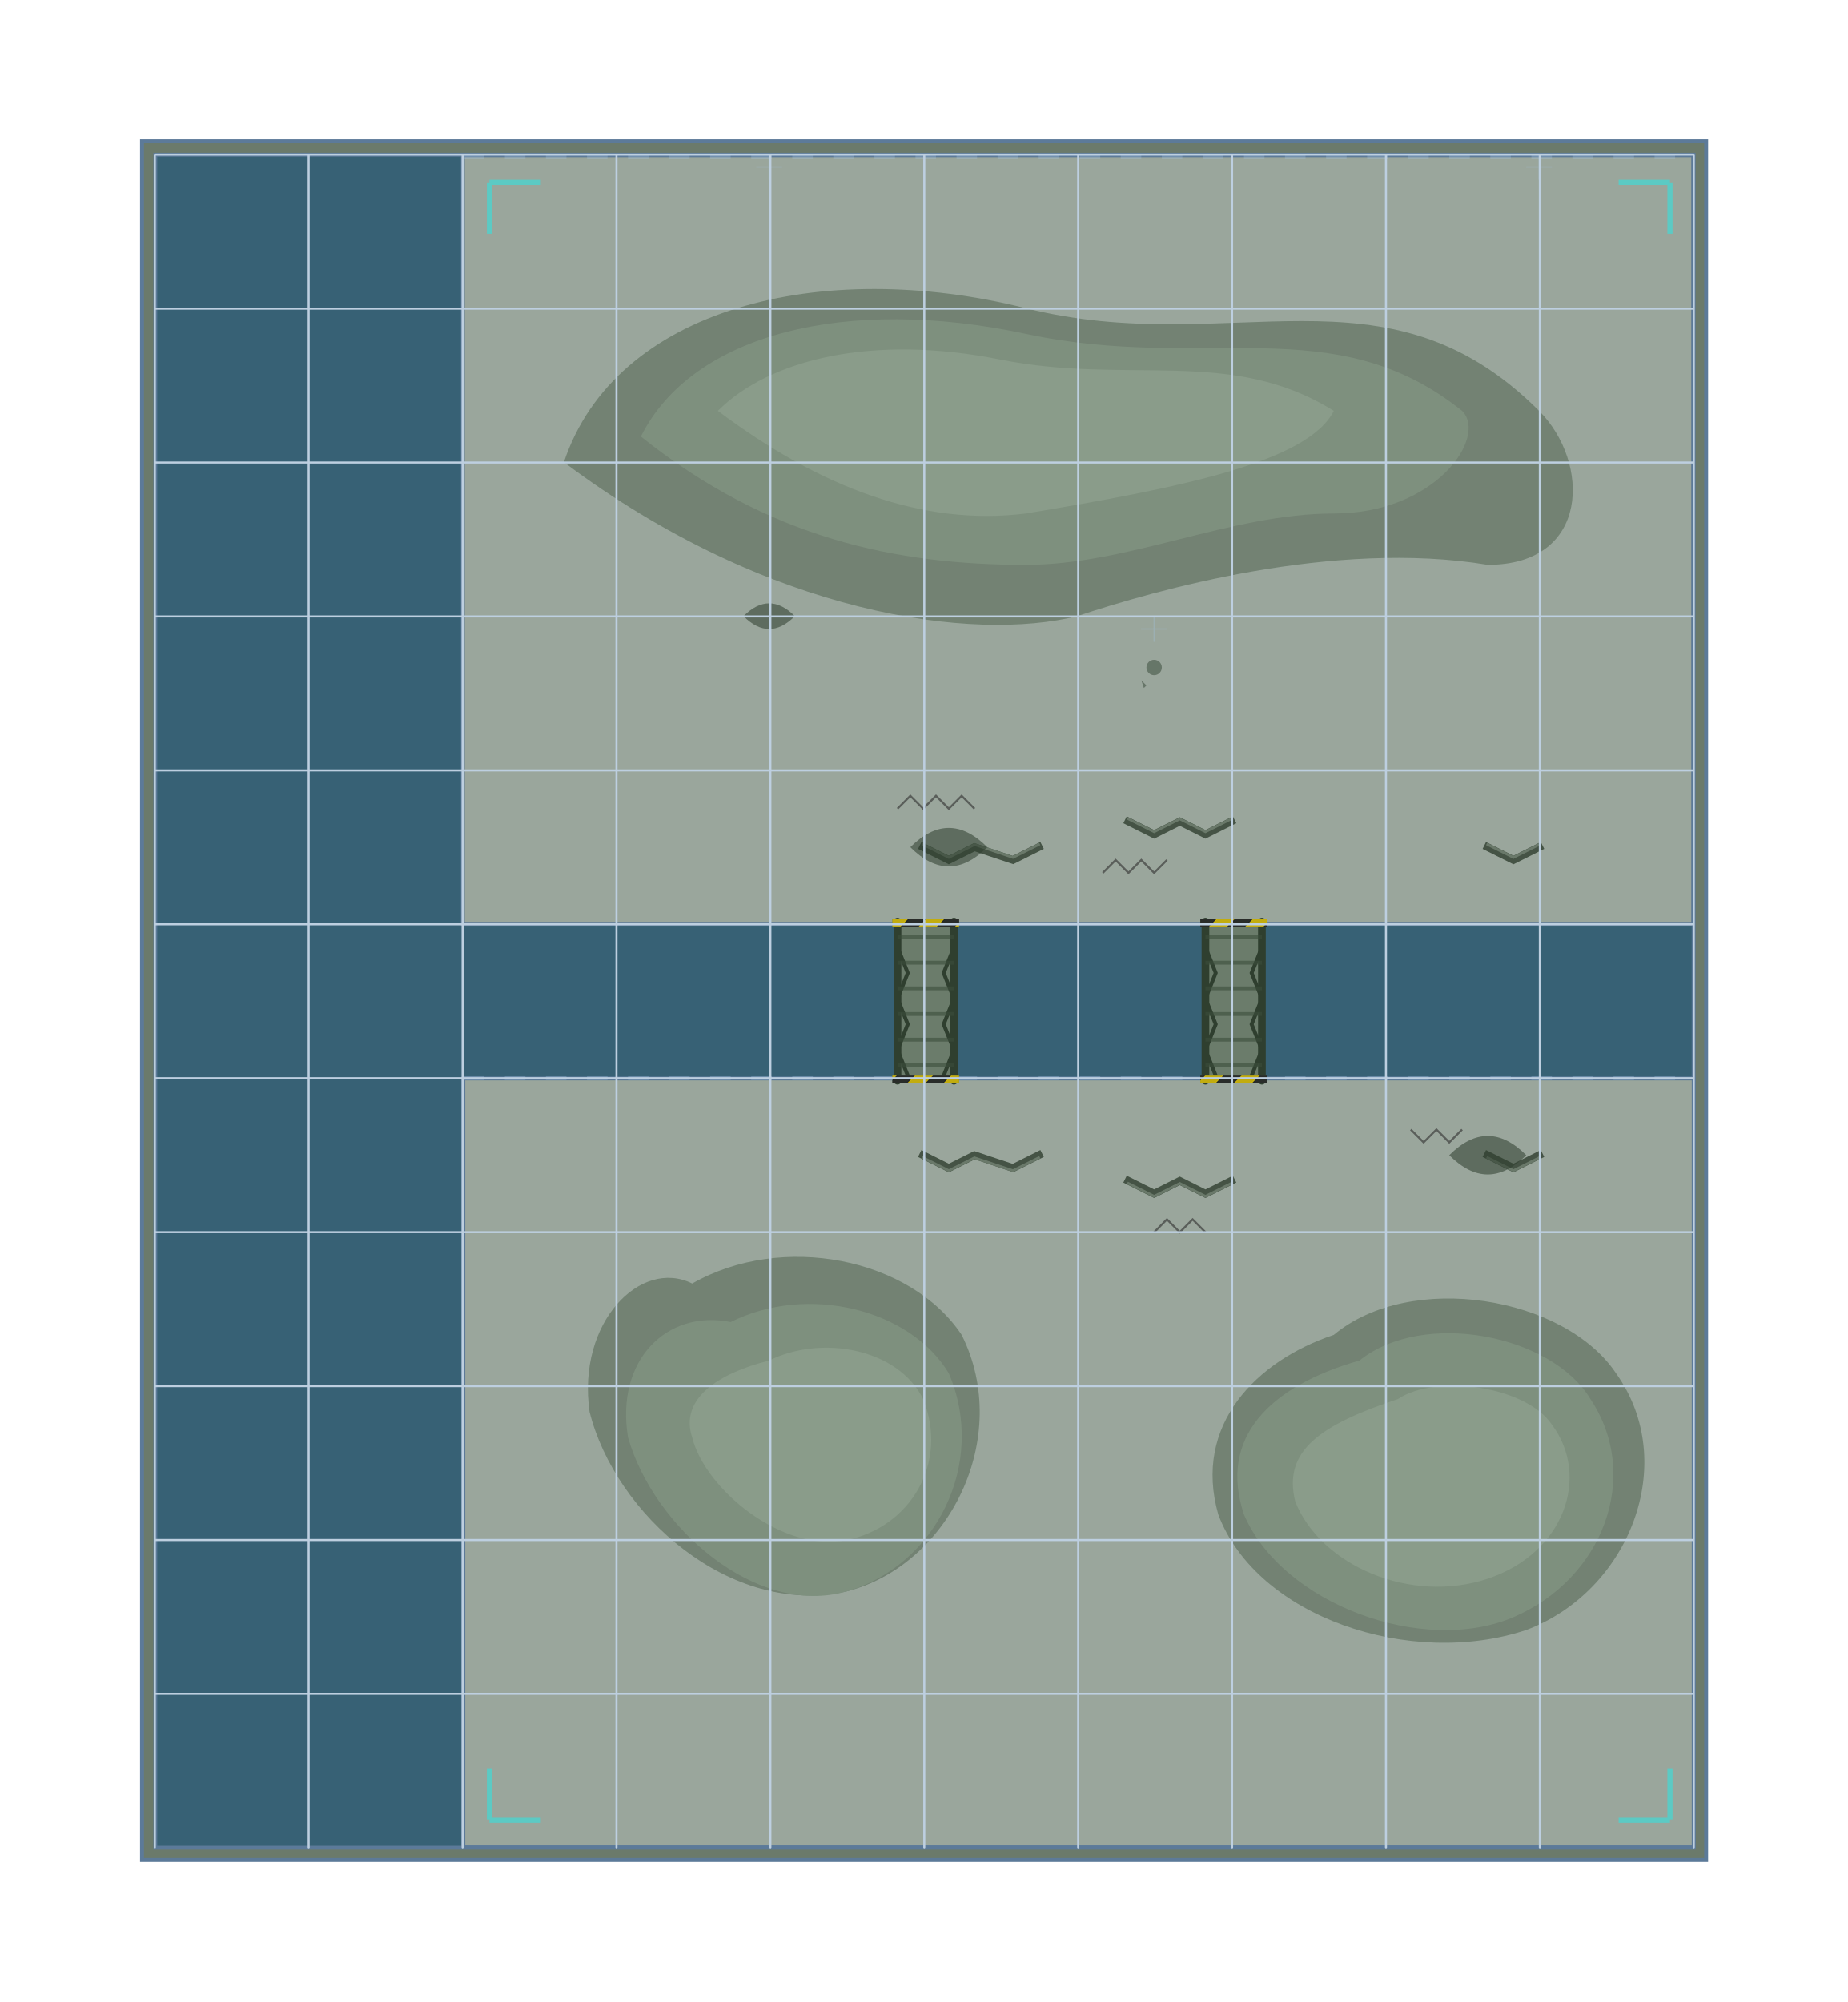
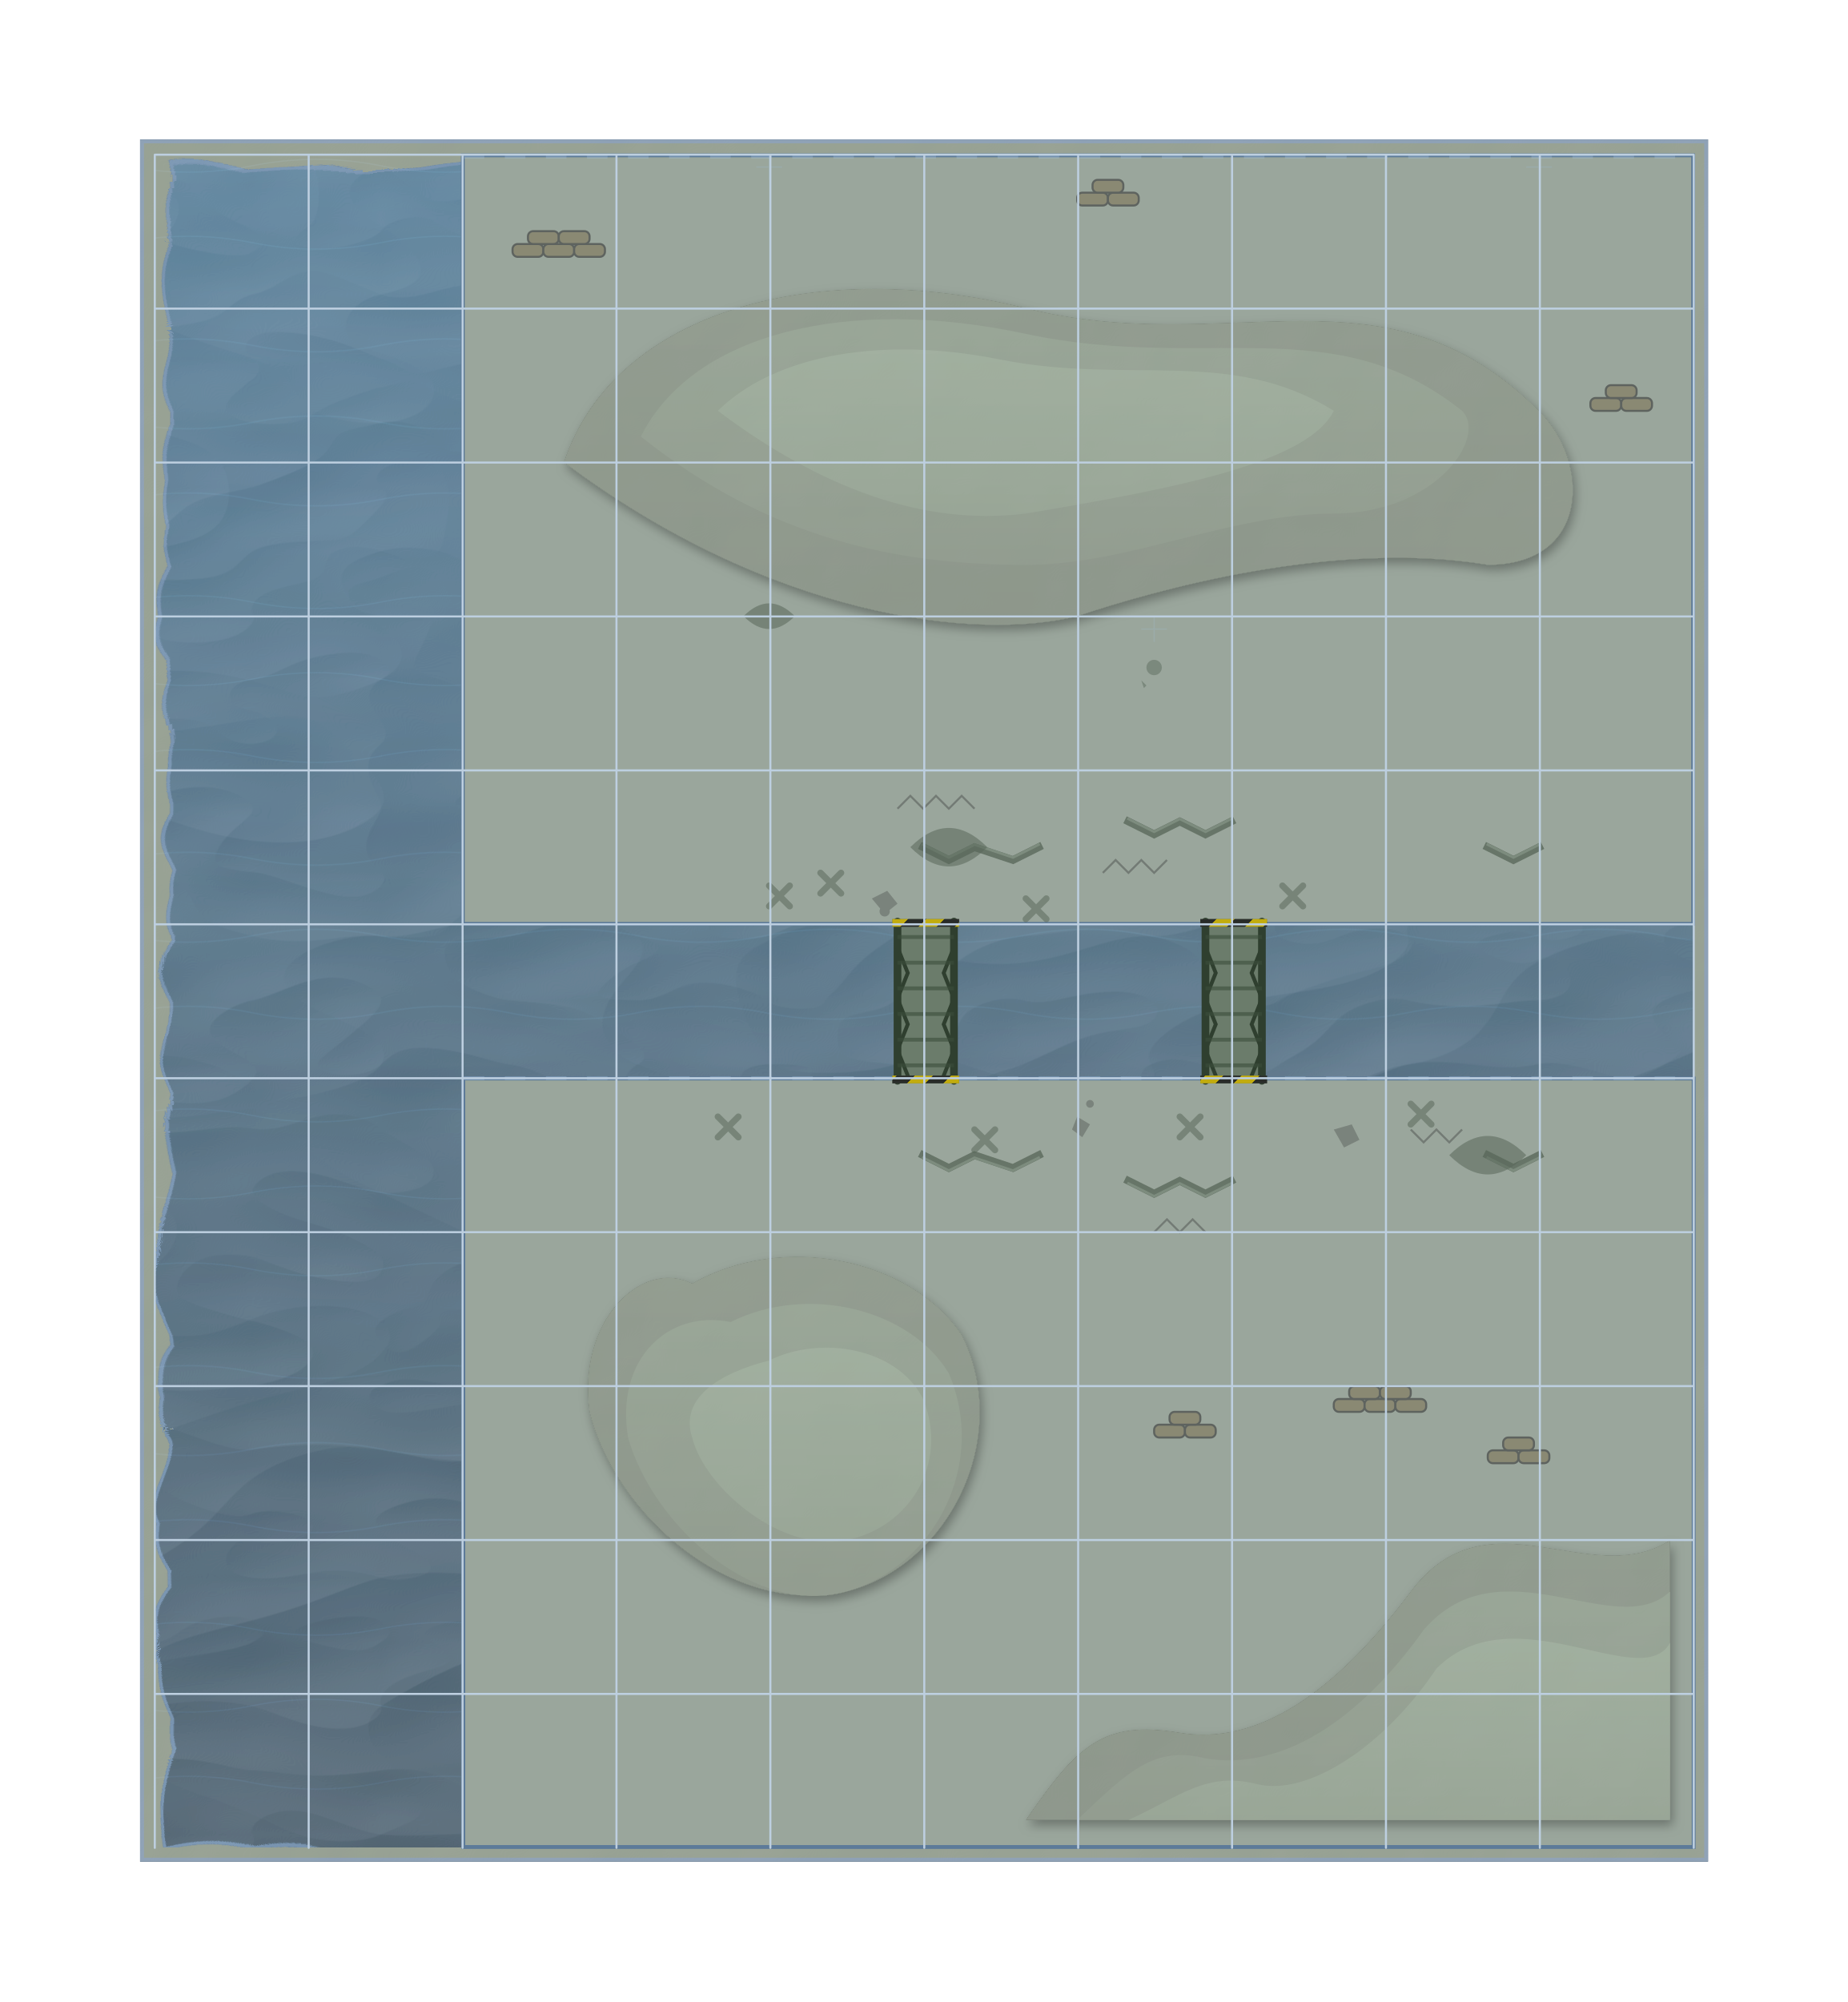
<svg xmlns="http://www.w3.org/2000/svg" width="720mm" height="780mm" viewBox="0 0 720 780" version="1.1" id="svg1">
  <defs id="defs1">
+     <linearGradient id="waterGradient" x1="0%" y1="0%" x2="0%" y2="100%">
+       <stop offset="0%" style="stop-color:#3a6a85;stop-opacity:1" />
+       <stop offset="100%" style="stop-color:#1a3a4b;stop-opacity:1" />
+     </linearGradient>
+     <filter id="waterRealism" filterUnits="objectBoundingBox" x="0%" y="0%" width="100%" height="100%">
+       <feTurbulence type="turbulence" baseFrequency="0.01 0.02" numOctaves="2" seed="2" result="turbulence" />
+       <feDisplacementMap in="SourceGraphic" in2="turbulence" scale="15" xChannelSelector="R" yChannelSelector="G" result="displaced" />
+       <feSpecularLighting in="turbulence" surfaceScale="2" specularConstant="0.5" specularExponent="20" lighting-color="#a3c2e0" result="highlights">
+         <feDistantLight azimuth="45" elevation="60" />
+       </feSpecularLighting>
+       <feComposite in="highlights" in2="displaced" operator="in" result="highlightsClipped" />
+       <feComposite in="displaced" in2="highlightsClipped" operator="arithmetic" k1="0" k2="1" k3="0.6" k4="0" result="waterWithLight" />
+       <feComposite operator="in" in="waterWithLight" in2="SourceGraphic" />
+     </filter>
+     <pattern id="currentsPattern" width="100" height="100" patternUnits="userSpaceOnUse" viewBox="0 0 100 100">
+       <path d="M0,20 Q25,15 50,20 T100,20" stroke="#a3c2e0" stroke-width="0.5" fill="none" opacity="0.3" />
+       <path d="M0,50 Q25,55 50,50 T100,50" stroke="#a3c2e0" stroke-width="0.5" fill="none" opacity="0.3" />
+       <path d="M0,80 Q25,75 50,80 T100,80" stroke="#a3c2e0" stroke-width="0.5" fill="none" opacity="0.3" />
+     </pattern>
+     <filter id="terrainRoughness" filterUnits="objectBoundingBox">
+       <feTurbulence type="fractalNoise" baseFrequency="0.01" numOctaves="4" seed="1" result="noise" />
+       <feDiffuseLighting in="noise" lighting-color="#fff8e7" surfaceScale="2" result="diffuse">
+         <feDistantLight azimuth="45" elevation="25" />
+       </feDiffuseLighting>
+       <feComposite operator="in" in="diffuse" in2="SourceGraphic" result="lighting" />
+       <feComposite operator="arithmetic" in="SourceGraphic" in2="lighting" k1="0" k2="1" k3="0.4" k4="0" />
+     </filter>
+     <filter id="hillDropShadow">
+       <feDropShadow dx="1" dy="2" stdDeviation="2" flood-color="#000000" flood-opacity="0.5" />
+     </filter>
+     <linearGradient id="hillGradientBase" x1="0%" y1="100%" x2="0%" y2="0%">
+       <stop offset="0%" style="stop-color:#4a5c4a;stop-opacity:1" />
+       <stop offset="100%" style="stop-color:#586b58;stop-opacity:1" />
+     </linearGradient>
+     <linearGradient id="hillGradientMid" x1="0%" y1="100%" x2="0%" y2="0%">
+       <stop offset="0%" style="stop-color:#586b58;stop-opacity:1" />
+       <stop offset="100%" style="stop-color:#6b826b;stop-opacity:1" />
+     </linearGradient>
+     <linearGradient id="hillGradientPeak" x1="0%" y1="100%" x2="0%" y2="0%">
+       <stop offset="0%" style="stop-color:#6b826b;stop-opacity:1" />
+       <stop offset="100%" style="stop-color:#7e967e;stop-opacity:1" />
+     </linearGradient>
    <pattern id="techGrid" width="40" height="40" patternUnits="userSpaceOnUse">
      <rect width="40" height="40" fill="none" />
      <path d="M 40 0 L 0 0 0 40" fill="none" stroke="#a3c2e0" stroke-width="0.5" opacity="0.1" />
    </pattern>
    <pattern id="hazardStripes" width="10" height="10" patternUnits="userSpaceOnUse" patternTransform="rotate(45)">
      <rect width="5" height="10" fill="#e0c000" opacity="0.8" />
      <rect x="5" width="5" height="10" fill="#202020" opacity="0.8" />
    </pattern>
  </defs>
  <rect style="opacity:1;fill:none;fill-opacity:0.996;fill-rule:evenodd;stroke:#000000;stroke-width:0;stroke-linecap:butt;stroke-dasharray:none;stroke-dashoffset:0;paint-order:markers fill stroke" id="rect7" width="720" height="780" x="-2.5423467e-05" y="-1.9567324e-07" />
  <g id="layer4" style="stroke-width:0.5;stroke-dasharray:none" transform="translate(899.7223,300.0724)">
-     <path style="display:inline;fill:#6b7a6b;fill-opacity:1;fill-rule:evenodd;stroke:#5c7a99;stroke-width:1.5;stroke-linecap:round;stroke-dasharray:none;stroke-dashoffset:6.057" id="rect3" width="599.43" height="659.43" x="-887.836" y="-154.247" d="m -887.836,-154.247 h 599.43 v 659.43 h -599.43 z" transform="matrix(1.016786,0,0,1.015263,58.34786,-88.39767)" />
-     <path style="fill:#376175;fill-opacity:1;fill-rule:evenodd;stroke:#5c7a99;stroke-width:1.5;stroke-linecap:round;stroke-dasharray:none;stroke-dashoffset:6.057" id="path6" width="599.43" height="659.43" x="-887.836" y="-154.247" transform="translate(48.62945,-85.49842)" d="m -887.836,-154.247 h 599.43 v 659.43 h -599.43 z" />
+     <path style="display:inline;fill:#6b7a6b;fill-opacity:1;fill-rule:evenodd;stroke:#5c7a99;stroke-width:1.5;stroke-linecap:round;stroke-dasharray:none;stroke-dashoffset:6.057;filter:url(#terrainRoughness)" id="rect3" width="599.43" height="659.43" x="-887.836" y="-154.247" d="m -887.836,-154.247 h 599.43 v 659.43 h -599.43 z" transform="matrix(1.016786,0,0,1.015263,58.34786,-88.39767)" />
+     <path style="fill:url(#waterGradient);fill-opacity:1;fill-rule:evenodd;stroke:#5c7a99;stroke-width:1.5;stroke-linecap:round;stroke-dasharray:none;stroke-dashoffset:6.057;filter:url(#waterRealism)" id="path6" width="599.43" height="659.43" x="-887.836" y="-154.247" transform="translate(48.62945,-85.49842)" d="m -887.836,-154.247 h 599.43 v 659.43 h -599.43 z" />
+     <path style="fill:url(#currentsPattern);fill-opacity:1;stroke:none;opacity:0.4;pointer-events:none;mix-blend-mode:overlay" id="path6-currents" transform="translate(48.62945,-85.49842)" d="m -887.836,-154.247 h 599.43 v 659.43 h -599.43 z" />
  </g>
  <g id="layer2" style="stroke-width:0.5;stroke-dasharray:none" transform="translate(899.7223,300.0724)">
    <rect style="fill:#9aa69c;fill-opacity:1;fill-rule:evenodd;stroke:#5c7a99;stroke-width:1.5;stroke-linecap:butt;stroke-dasharray:none;stroke-dashoffset:6.057;paint-order:markers fill stroke" id="rect2" width="479.416" height="299.416" x="-719.181" y="120.121" />
    <rect style="fill:#9aa69c;fill-opacity:1;fill-rule:evenodd;stroke:#5c7a99;stroke-width:1.5;stroke-linecap:round;stroke-dasharray:none;stroke-dashoffset:6.057" id="rect4" width="479.416" height="299.416" x="-719.376" y="-239.543" />
  </g>
  <g id="battleground-context" transform="translate(899.7223,300.0724)">
    <path d="M -719 120 L -239 120" stroke="#a3c2e0" stroke-width="1.5" stroke-dasharray="8,8" opacity="0.3" />
    <path d="M -719 -239 L -239 -239" stroke="#a3c2e0" stroke-width="1.5" stroke-dasharray="8,8" opacity="0.3" />
  </g>
  <g id="battleground-terrain" transform="translate(899.7223,300.0724)">
-     <g id="trenches-group" opacity="0.8">
-       <path d="M -540,30 l 10,5 l 10,-5 l 15,5 l 10,-5                     M -460,20 l 10,5 l 10,-5 l 10,5 l 10,-5                    M -320,30 l 10,5 l 10,-5" fill="none" stroke="#2f3f2f" stroke-width="3" stroke-linecap="square" />
-       <path d="M -540,29 l 10,5 l 10,-5 l 15,5 l 10,-5                     M -460,19 l 10,5 l 10,-5 l 10,5 l 10,-5                    M -320,29 l 10,5 l 10,-5" fill="none" stroke="#5e6e5e" stroke-width="1" stroke-linecap="square" />
-       <path d="M -540,150 l 10,5 l 10,-5 l 15,5 l 10,-5                     M -460,160 l 10,5 l 10,-5 l 10,5 l 10,-5                    M -320,150 l 10,5 l 10,-5" fill="none" stroke="#2f3f2f" stroke-width="3" stroke-linecap="square" />
-       <path d="M -540,151 l 10,5 l 10,-5 l 15,5 l 10,-5                     M -460,161 l 10,5 l 10,-5 l 10,5 l 10,-5                    M -320,151 l 10,5 l 10,-5" fill="none" stroke="#5e6e5e" stroke-width="1" stroke-linecap="square" />
+     <g id="hills-bottom" style="opacity:0.6; filter:url(#terrainRoughness) url(#hillDropShadow)">
+       <path style="fill:url(#hillGradientBase);stroke:none" d="M -680,-120 C -660,-180 -580,-200 -500,-180 C -420,-160 -360,-200 -300,-140 C -280,-120 -280,-80 -320,-80 C -380,-90 -450,-70 -480,-60 C -520,-50 -600,-60 -680,-120 Z" />
+       <path style="fill:url(#hillGradientMid);stroke:none" d="M -650,-130 C -630,-170 -570,-185 -500,-170 C -430,-155 -380,-180 -330,-140 C -320,-130 -340,-100 -380,-100 C -420,-100 -460,-80 -500,-80 C -550,-80 -600,-90 -650,-130 Z" />
+       <path style="fill:url(#hillGradientPeak);stroke:none" d="M -620,-140 C -600,-160 -560,-170 -510,-160 C -460,-150 -420,-165 -380,-140 C -390,-120 -440,-110 -500,-100 C -540,-95 -580,-110 -620,-140 Z" />
+       <path style="fill:url(#hillGradientBase);stroke:none" d="m -630,200 c 35,-20 85,-10 105,20 20,40 -5,90 -45,100 -45,10 -90,-30 -100,-70 -5,-35 20,-60 40,-50 z" />
+       <path style="fill:url(#hillGradientMid);stroke:none" d="m -615,215 c 30,-15 70,-5 85,20 15,35 -5,75 -40,85 -35,10 -75,-25 -85,-60 -5,-30 15,-50 40,-45 z" />
+       <path style="fill:url(#hillGradientPeak);stroke:none" d="m -600,230 c 20,-10 50,-5 60,15 10,25 -5,50 -30,55 -25,5 -55,-20 -60,-40 -5,-15 10,-25 30,-30 z" />
+       <path style="fill:url(#hillGradientBase);stroke:none" d="M -500,409 C -480,380 -470,370 -440,375 C -410,380 -380,360 -350,320 C -320,280 -280,320 -249,300 V 409 H -500 Z" />
+       <path style="fill:url(#hillGradientMid);stroke:none" d="M -480,409 C -460,390 -450,380 -430,385 C -400,390 -370,370 -345,335 C -315,300 -270,340 -249,320 V 409 H -480 Z" />
+       <path style="fill:url(#hillGradientPeak);stroke:none" d="M -460,409 C -440,400 -430,390 -410,395 C -390,400 -360,380 -340,350 C -310,320 -260,360 -249,340 V 409 H -460 Z" />
    </g>
-     <path id="barbed-wire" style="fill:none;stroke:#2f2f2f;stroke-width:0.8;opacity:0.6" d="M -550,15 l 5,-5 l 5,5 l 5,-5 l 5,5 l 5,-5 l 5,5            M -470,40 l 5,-5 l 5,5 l 5,-5 l 5,5 l 5,-5            M -330,140 l -5,5 l -5,-5 l -5,5 l -5,-5            M -450,180 l 5,-5 l 5,5 l 5,-5 l 5,5" />
-     <g id="hills-bottom" style="opacity:0.6">
-       <path style="fill:#586b58;stroke:none" d="M -680,-120 C -660,-180 -580,-200 -500,-180 C -420,-160 -360,-200 -300,-140 C -280,-120 -280,-80 -320,-80 C -380,-90 -450,-70 -480,-60 C -520,-50 -600,-60 -680,-120 Z" />
-       <path style="fill:#6b826b;stroke:none" d="M -650,-130 C -630,-170 -570,-185 -500,-170 C -430,-155 -380,-180 -330,-140 C -320,-130 -340,-100 -380,-100 C -420,-100 -460,-80 -500,-80 C -550,-80 -600,-90 -650,-130 Z" />
-       <path style="fill:#7e967e;stroke:none" d="M -620,-140 C -600,-160 -560,-170 -510,-160 C -460,-150 -420,-165 -380,-140 C -390,-120 -440,-110 -500,-100 C -540,-95 -580,-110 -620,-140 Z" />
-       <path style="fill:#586b58;stroke:none" d="m -630,200 c 35,-20 85,-10 105,20 20,40 -5,90 -45,100 -45,10 -90,-30 -100,-70 -5,-35 20,-60 40,-50 z" />
-       <path style="fill:#6b826b;stroke:none" d="m -615,215 c 30,-15 70,-5 85,20 15,35 -5,75 -40,85 -35,10 -75,-25 -85,-60 -5,-30 15,-50 40,-45 z" />
-       <path style="fill:#7e967e;stroke:none" d="m -600,230 c 20,-10 50,-5 60,15 10,25 -5,50 -30,55 -25,5 -55,-20 -60,-40 -5,-15 10,-25 30,-30 z" />
-       <path style="fill:#586b58;stroke:none" d="m -380,220 c 30,-25 90,-15 110,15 25,35 5,85 -35,100 -45,15 -105,-5 -120,-45 -10,-35 15,-60 45,-70 z" />
-       <path style="fill:#6b826b;stroke:none" d="m -370,230 c 25,-20 75,-10 90,15 20,30 5,70 -30,85 -35,15 -90,-5 -105,-40 -10,-30 10,-50 45,-60 z" />
-       <path style="fill:#7e967e;stroke:none" d="m -355,245 c 15,-10 50,-5 60,10 15,20 5,50 -25,60 -30,10 -65,-5 -75,-30 -5,-20 10,-30 40,-40 z" />
-     </g>
-     <g id="battle-details" style="opacity:0.8">
-       <path d="M -545 30 Q -530 15 -515 30 Q -530 45 -545 30 Z" fill="#2f3f2f" opacity="0.7" />
-       <path d="M -335 150 Q -320 135 -305 150 Q -320 165 -335 150 Z" fill="#2f3f2f" opacity="0.7" />
-       <path d="M -610 -60 Q -600 -70 -590 -60 Q -600 -50 -610 -60 Z" fill="#2f3f2f" opacity="0.7" />
-       <circle cx="-450" cy="-40" r="3" fill="#1a2b1a" opacity="0.5" />
-       <path d="M -455 -35 l 2 2 l -1 1 z" fill="#1a2b1a" opacity="0.5" />
-       <g stroke="#a3c2e0" stroke-width="0.5" opacity="0.4">
-         <path d="M -600 -240 L -600 -230 M -605 -235 L -595 -235" />
-         <path d="M -300 -240 L -300 -230 M -305 -235 L -295 -235" />
-         <path d="M -450 -60 L -450 -50 M -455 -55 L -445 -55" />
+   </g>
+   <g id="war-objects-layer" transform="translate(899.7223,300.0724)">
+     <g id="war-objects-content" style="opacity:0.6; mix-blend-mode: normal">
+       <g id="trenches-group" opacity="0.8">
+         <path d="M -540,30 l 10,5 l 10,-5 l 15,5 l 10,-5                     M -460,20 l 10,5 l 10,-5 l 10,5 l 10,-5                    M -320,30 l 10,5 l 10,-5" fill="none" stroke="#2f3f2f" stroke-width="3" stroke-linecap="square" />
+         <path d="M -540,29 l 10,5 l 10,-5 l 15,5 l 10,-5                     M -460,19 l 10,5 l 10,-5 l 10,5 l 10,-5                    M -320,29 l 10,5 l 10,-5" fill="none" stroke="#5e6e5e" stroke-width="1" stroke-linecap="square" />
+         <path d="M -540,150 l 10,5 l 10,-5 l 15,5 l 10,-5                     M -460,160 l 10,5 l 10,-5 l 10,5 l 10,-5                    M -320,150 l 10,5 l 10,-5" fill="none" stroke="#2f3f2f" stroke-width="3" stroke-linecap="square" />
+         <path d="M -540,151 l 10,5 l 10,-5 l 15,5 l 10,-5                     M -460,161 l 10,5 l 10,-5 l 10,5 l 10,-5                    M -320,151 l 10,5 l 10,-5" fill="none" stroke="#5e6e5e" stroke-width="1" stroke-linecap="square" />
+       </g>
+       <g id="sandbag-fortifications" fill="#7c7050" stroke="#2b2b2b" stroke-width="0.8" opacity="0.9">
+         <g id="sandbags-top-left" transform="translate(-700, -210)">
+           <rect x="0" y="5" width="12" height="5" rx="2" />
+           <rect x="12" y="5" width="12" height="5" rx="2" />
+           <rect x="24" y="5" width="12" height="5" rx="2" />
+           <rect x="6" y="0" width="12" height="5" rx="2" />
+           <rect x="18" y="0" width="12" height="5" rx="2" />
+         </g>
+         <g id="sandbags-top-mid" transform="translate(-480, -230)">
+           <rect x="0" y="5" width="12" height="5" rx="2" />
+           <rect x="12" y="5" width="12" height="5" rx="2" />
+           <rect x="6" y="0" width="12" height="5" rx="2" />
+         </g>
+         <g id="sandbags-top-right" transform="translate(-280, -150)">
+           <rect x="0" y="5" width="12" height="5" rx="2" />
+           <rect x="12" y="5" width="12" height="5" rx="2" />
+           <rect x="6" y="0" width="12" height="5" rx="2" />
+         </g>
+         <g id="sandbags-bottom-left" transform="translate(-450, 250)">
+           <rect x="0" y="5" width="12" height="5" rx="2" />
+           <rect x="12" y="5" width="12" height="5" rx="2" />
+           <rect x="6" y="0" width="12" height="5" rx="2" />
+         </g>
+         <g id="sandbags-bottom-mid" transform="translate(-380, 240)">
+           <rect x="0" y="5" width="12" height="5" rx="2" />
+           <rect x="12" y="5" width="12" height="5" rx="2" />
+           <rect x="24" y="5" width="12" height="5" rx="2" />
+           <rect x="6" y="0" width="12" height="5" rx="2" />
+           <rect x="18" y="0" width="12" height="5" rx="2" />
+         </g>
+         <g id="sandbags-bottom-right" transform="translate(-320, 260)">
+           <rect x="0" y="5" width="12" height="5" rx="2" />
+           <rect x="12" y="5" width="12" height="5" rx="2" />
+           <rect x="6" y="0" width="12" height="5" rx="2" />
+         </g>
+       </g>
+       <path id="barbed-wire" style="fill:none;stroke:#2f2f2f;stroke-width:0.8;opacity:0.6" d="M -550,15 l 5,-5 l 5,5 l 5,-5 l 5,5 l 5,-5 l 5,5            M -470,40 l 5,-5 l 5,5 l 5,-5 l 5,5 l 5,-5            M -330,140 l -5,5 l -5,-5 l -5,5 l -5,-5            M -450,180 l 5,-5 l 5,5 l 5,-5 l 5,5" />
+       <g id="land-decorations" opacity="0.6">
+         <g id="tank-obstacles" stroke="#2f3f2f" stroke-width="2.5" stroke-linecap="round" opacity="0.9">
+           <path d="M -600,45 l 8,8 m -8,0 l 8,-8" />
+           <path d="M -580,40 l 8,8 m -8,0 l 8,-8" />
+           <path d="M -500,50 l 8,8 m -8,0 l 8,-8" />
+           <path d="M -400,45 l 8,8 m -8,0 l 8,-8" />
+           <path d="M -620,135 l 8,8 m -8,0 l 8,-8" />
+           <path d="M -520,140 l 8,8 m -8,0 l 8,-8" />
+           <path d="M -440,135 l 8,8 m -8,0 l 8,-8" />
+           <path d="M -350,130 l 8,8 m -8,0 l 8,-8" />
+         </g>
+         <g id="burnt-debris" fill="#1a1a1a" opacity="0.7">
+           <path d="M -560,50 l 6,-3 l 4,5 l -5,4 z" />
+           <circle cx="-555" cy="55" r="2" />
+           <path d="M -480,135 l 5,3 l -3,5 l -4,-3 z" />
+           <path d="M -380,140 l 7,-2 l 3,6 l -6,3 z" />
+           <circle cx="-475" cy="130" r="1.5" />
+         </g>
+       </g>
+       <g id="battle-details" style="opacity:0.8">
+         <path d="M -545 30 Q -530 15 -515 30 Q -530 45 -545 30 Z" fill="#2f3f2f" opacity="0.7" />
+         <path d="M -335 150 Q -320 135 -305 150 Q -320 165 -335 150 Z" fill="#2f3f2f" opacity="0.7" />
+         <path d="M -610 -60 Q -600 -70 -590 -60 Q -600 -50 -610 -60 Z" fill="#2f3f2f" opacity="0.7" />
+         <circle cx="-450" cy="-40" r="3" fill="#1a2b1a" opacity="0.5" />
+         <path d="M -455 -35 l 2 2 l -1 1 z" fill="#1a2b1a" opacity="0.5" />
+         <g stroke="#a3c2e0" stroke-width="0.5" opacity="0.4">
+           <path d="M -600 -240 L -600 -230 M -605 -235 L -595 -235" />
+           <path d="M -300 -240 L -300 -230 M -305 -235 L -295 -235" />
+           <path d="M -450 -60 L -450 -50 M -455 -55 L -445 -55" />
+         </g>
      </g>
    </g>
  </g>
  <g id="layer3" transform="translate(899.7223,300.0724)">
    <g id="bridge-left">
      <rect style="fill:#6b7c6b;stroke:none" id="bridge-deck-1" width="22" height="62" x="-550" y="59" />
      <g stroke="#2f3f2f" stroke-width="2" stroke-linecap="round">
        <path d="M -550 59 V 121" stroke-width="3" />
        <path d="M -550 59 l 0,10 l 4,10 l -4,10 l 4,10 l -4,10 l 4,10" fill="none" stroke-width="1.5" />
        <path d="M -528 59 V 121" stroke-width="3" />
        <path d="M -528 59 l 0,10 l -4,10 l 4,10 l -4,10 l 4,10 l -4,10" fill="none" stroke-width="1.5" />
      </g>
      <path d="M -550 65 h 22 M -550 75 h 22 M -550 85 h 22 M -550 95 h 22 M -550 105 h 22 M -550 115 h 22" stroke="#3a4c3a" stroke-width="1.5" opacity="0.6" />
      <rect x="-552" y="58" width="26" height="3" fill="#4a5c4a" />
      <rect x="-552" y="119" width="26" height="3" fill="#4a5c4a" />
    </g>
    <g id="bridge-right">
      <rect style="fill:#6b7c6b;stroke:none" id="bridge-deck-2" width="22" height="62" x="-430" y="59" />
      <g stroke="#2f3f2f" stroke-width="2" stroke-linecap="round">
        <path d="M -430 59 V 121" stroke-width="3" />
        <path d="M -430 59 l 0,10 l 4,10 l -4,10 l 4,10 l -4,10 l 4,10" fill="none" stroke-width="1.5" />
        <path d="M -408 59 V 121" stroke-width="3" />
        <path d="M -408 59 l 0,10 l -4,10 l 4,10 l -4,10 l 4,10 l -4,10" fill="none" stroke-width="1.5" />
      </g>
      <path d="M -430 65 h 22 M -430 75 h 22 M -430 85 h 22 M -430 95 h 22 M -430 105 h 22 M -430 115 h 22" stroke="#3a4c3a" stroke-width="1.5" opacity="0.6" />
      <rect x="-432" y="58" width="26" height="3" fill="#4a5c4a" />
      <rect x="-432" y="119" width="26" height="3" fill="#4a5c4a" />
    </g>
  </g>
  <g id="decorations" transform="translate(899.7223,300.0724)" pointer-events="none">
    <rect x="-552" y="58" width="26" height="3" fill="url(#hazardStripes)" />
    <rect x="-552" y="119" width="26" height="3" fill="url(#hazardStripes)" />
    <rect x="-432" y="58" width="26" height="3" fill="url(#hazardStripes)" />
    <rect x="-432" y="119" width="26" height="3" fill="url(#hazardStripes)" />
    <g stroke="#00ffff" stroke-width="2" opacity="0.4" fill="none">
-       <path d="M -709 -229 h 20 M -709 -229 v 20" />
-       <path d="M -249 -229 h -20 M -249 -229 v 20" />
-       <path d="M -709 409 h 20 M -709 409 v -20" />
-       <path d="M -249 409 h -20 M -249 409 v -20" />
-     </g>
+           
+       </g>
  </g>
  <g id="layer5" transform="translate(899.7223,300.0724)">
    <g id="layer1" transform="translate(48.62945,-86.02759)">
      <path style="fill:none;fill-opacity:1;fill-rule:evenodd;stroke:#bdcfe0;stroke-width:0.8;stroke-linecap:round;stroke-dasharray:none;stroke-dashoffset:6.057" id="rect1" width="59.677" height="59.677" x="60.162" y="60.162" transform="matrix(1.004873,0,0,1.004924,-408.7826,-214.2349)" d="m 119.838,60.162 h -596.767 m 596.767,59.677 h -596.767 m 596.767,59.677 h -596.767 m 596.767,59.677 h -596.767 m 596.767,59.677 h -596.767 m 596.767,59.677 h -596.767 m 596.767,59.677 h -596.767 m 596.767,59.677 h -596.767 m 596.767,59.677 h -596.767 m 596.767,59.677 h -596.767 m 596.767,59.677 h -596.767 H -476.929 M 119.838,60.162 V 716.605 M 60.162,60.162 V 716.605 M 0.485,60.162 V 716.605 M -59.192,60.162 V 716.605 M -118.868,60.162 V 716.605 M -178.545,60.162 V 716.605 M -238.222,60.162 V 716.605 M -297.899,60.162 V 716.605 M -357.575,60.162 V 716.605 M -417.252,60.162 V 716.605 M -476.929,60.162 V 716.605" />
    </g>
  </g>
</svg>
